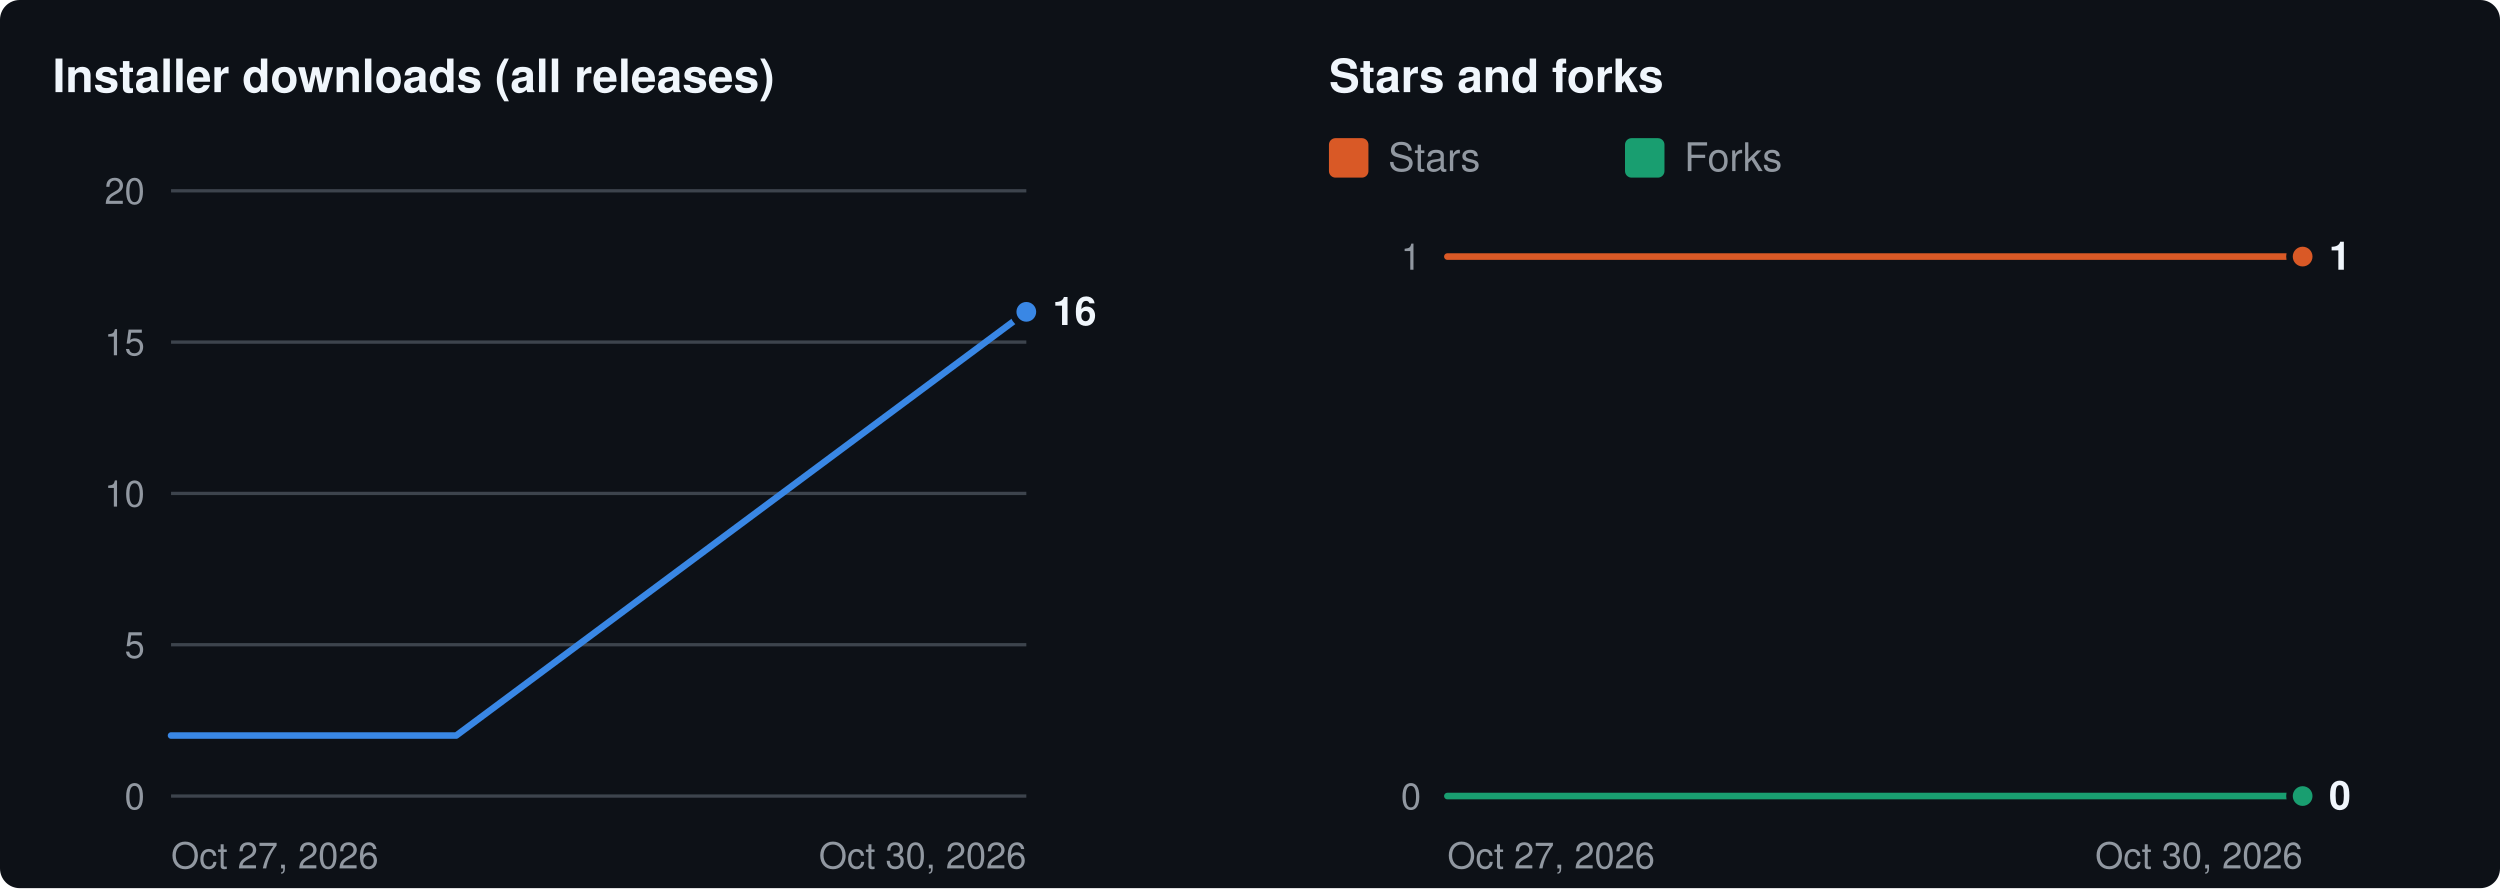
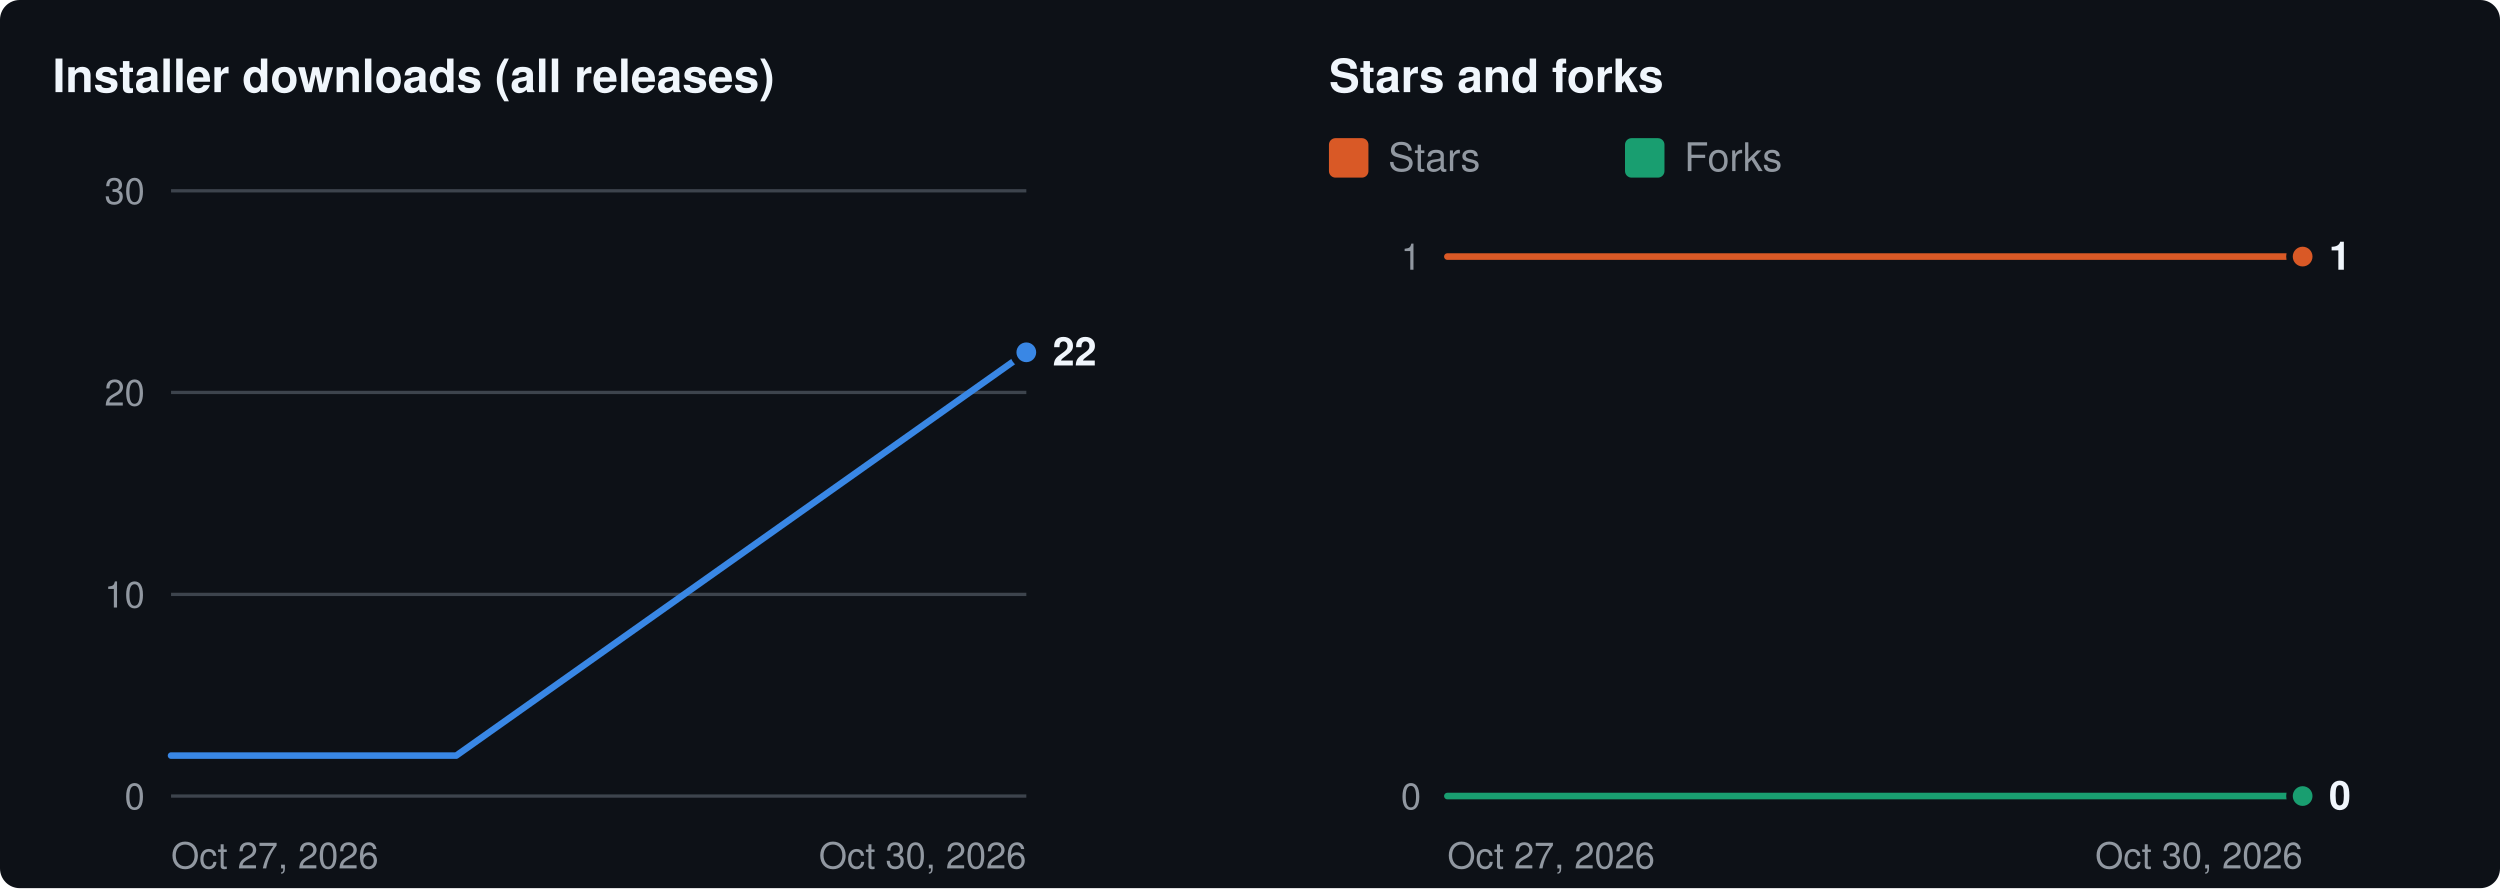
<svg xmlns="http://www.w3.org/2000/svg" width="760" height="270" viewBox="0 0 760 270" role="img" aria-labelledby="t d">
  <rect width="760" height="270" rx="6" fill="#0d1117" />
  <g transform="translate(16 8)">
    <text x="0" y="20" fill="#f0f6fc" font-size="14" font-weight="600" font-family="-apple-system,BlinkMacSystemFont,'Segoe UI',Helvetica,Arial,sans-serif">Installer downloads (all releases)</text>
    <line x1="36" x2="296" y1="234.0" y2="234.0" stroke="#3d444d" stroke-width="1" />
    <text x="28" y="234.0" dy="4" text-anchor="end" fill="#9198a1" font-size="11" font-family="-apple-system,BlinkMacSystemFont,'Segoe UI',Helvetica,Arial,sans-serif">0</text>
-     <line x1="36" x2="296" y1="188.0" y2="188.0" stroke="#3d444d" stroke-width="1" />
-     <text x="28" y="188.0" dy="4" text-anchor="end" fill="#9198a1" font-size="11" font-family="-apple-system,BlinkMacSystemFont,'Segoe UI',Helvetica,Arial,sans-serif">5</text>
-     <line x1="36" x2="296" y1="142.0" y2="142.0" stroke="#3d444d" stroke-width="1" />
-     <text x="28" y="142.0" dy="4" text-anchor="end" fill="#9198a1" font-size="11" font-family="-apple-system,BlinkMacSystemFont,'Segoe UI',Helvetica,Arial,sans-serif">10</text>
-     <line x1="36" x2="296" y1="96.0" y2="96.0" stroke="#3d444d" stroke-width="1" />
-     <text x="28" y="96.0" dy="4" text-anchor="end" fill="#9198a1" font-size="11" font-family="-apple-system,BlinkMacSystemFont,'Segoe UI',Helvetica,Arial,sans-serif">15</text>
+     <line x1="36" x2="296" y1="172.7" y2="172.7" stroke="#3d444d" stroke-width="1" />
+     <text x="28" y="172.7" dy="4" text-anchor="end" fill="#9198a1" font-size="11" font-family="-apple-system,BlinkMacSystemFont,'Segoe UI',Helvetica,Arial,sans-serif">10</text>
+     <line x1="36" x2="296" y1="111.3" y2="111.3" stroke="#3d444d" stroke-width="1" />
+     <text x="28" y="111.3" dy="4" text-anchor="end" fill="#9198a1" font-size="11" font-family="-apple-system,BlinkMacSystemFont,'Segoe UI',Helvetica,Arial,sans-serif">20</text>
    <line x1="36" x2="296" y1="50.0" y2="50.0" stroke="#3d444d" stroke-width="1" />
-     <text x="28" y="50.0" dy="4" text-anchor="end" fill="#9198a1" font-size="11" font-family="-apple-system,BlinkMacSystemFont,'Segoe UI',Helvetica,Arial,sans-serif">20</text>
+     <text x="28" y="50.0" dy="4" text-anchor="end" fill="#9198a1" font-size="11" font-family="-apple-system,BlinkMacSystemFont,'Segoe UI',Helvetica,Arial,sans-serif">30</text>
    <text x="36" y="256" fill="#9198a1" font-size="11" font-family="-apple-system,BlinkMacSystemFont,'Segoe UI',Helvetica,Arial,sans-serif">Oct 27, 2026</text>
    <text x="296" y="256" text-anchor="end" fill="#9198a1" font-size="11" font-family="-apple-system,BlinkMacSystemFont,'Segoe UI',Helvetica,Arial,sans-serif">Oct 30, 2026</text>
-     <polyline fill="none" stroke="#3987e5" stroke-width="2" stroke-linejoin="round" stroke-linecap="round" points="36.0,215.6 122.7,215.6 296.0,86.8" />
-     <circle cx="296.0" cy="86.8" r="4" fill="#3987e5" stroke="#0d1117" stroke-width="2" />
-     <text x="304.0" y="86.8" dy="4" fill="#f0f6fc" font-size="12" font-weight="600" font-family="-apple-system,BlinkMacSystemFont,'Segoe UI',Helvetica,Arial,sans-serif">16</text>
+     <polyline fill="none" stroke="#3987e5" stroke-width="2" stroke-linejoin="round" stroke-linecap="round" points="36.0,221.7 122.7,221.7 296.0,99.1" />
+     <circle cx="296.0" cy="99.1" r="4" fill="#3987e5" stroke="#0d1117" stroke-width="2" />
+     <text x="304.0" y="99.1" dy="4" fill="#f0f6fc" font-size="12" font-weight="600" font-family="-apple-system,BlinkMacSystemFont,'Segoe UI',Helvetica,Arial,sans-serif">22</text>
    <text x="388" y="20" fill="#f0f6fc" font-size="14" font-weight="600" font-family="-apple-system,BlinkMacSystemFont,'Segoe UI',Helvetica,Arial,sans-serif">Stars and forks</text>
    <rect x="388" y="34" width="12" height="12" rx="2" fill="#d95926" />
    <text x="406" y="44" fill="#9198a1" font-size="12" font-family="-apple-system,BlinkMacSystemFont,'Segoe UI',Helvetica,Arial,sans-serif">Stars</text>
    <rect x="478" y="34" width="12" height="12" rx="2" fill="#199e70" />
    <text x="496" y="44" fill="#9198a1" font-size="12" font-family="-apple-system,BlinkMacSystemFont,'Segoe UI',Helvetica,Arial,sans-serif">Forks</text>
    <line x1="424" x2="684" y1="234.0" y2="234.0" stroke="#3d444d" stroke-width="1" />
    <text x="416" y="234.0" dy="4" text-anchor="end" fill="#9198a1" font-size="11" font-family="-apple-system,BlinkMacSystemFont,'Segoe UI',Helvetica,Arial,sans-serif">0</text>
    <line x1="424" x2="684" y1="70.0" y2="70.0" stroke="#3d444d" stroke-width="1" />
    <text x="416" y="70.0" dy="4" text-anchor="end" fill="#9198a1" font-size="11" font-family="-apple-system,BlinkMacSystemFont,'Segoe UI',Helvetica,Arial,sans-serif">1</text>
    <text x="424" y="256" fill="#9198a1" font-size="11" font-family="-apple-system,BlinkMacSystemFont,'Segoe UI',Helvetica,Arial,sans-serif">Oct 27, 2026</text>
    <text x="684" y="256" text-anchor="end" fill="#9198a1" font-size="11" font-family="-apple-system,BlinkMacSystemFont,'Segoe UI',Helvetica,Arial,sans-serif">Oct 30, 2026</text>
    <polyline fill="none" stroke="#d95926" stroke-width="2" stroke-linejoin="round" stroke-linecap="round" points="424.0,70.0 510.7,70.0 684.0,70.0" />
    <circle cx="684.0" cy="70.0" r="4" fill="#d95926" stroke="#0d1117" stroke-width="2" />
    <polyline fill="none" stroke="#199e70" stroke-width="2" stroke-linejoin="round" stroke-linecap="round" points="424.0,234.0 510.7,234.0 684.0,234.0" />
    <circle cx="684.0" cy="234.0" r="4" fill="#199e70" stroke="#0d1117" stroke-width="2" />
    <text x="692.0" y="70.0" dy="4" fill="#f0f6fc" font-size="12" font-weight="600" font-family="-apple-system,BlinkMacSystemFont,'Segoe UI',Helvetica,Arial,sans-serif">1</text>
    <text x="692.0" y="234.0" dy="4" fill="#f0f6fc" font-size="12" font-weight="600" font-family="-apple-system,BlinkMacSystemFont,'Segoe UI',Helvetica,Arial,sans-serif">0</text>
  </g>
</svg>
